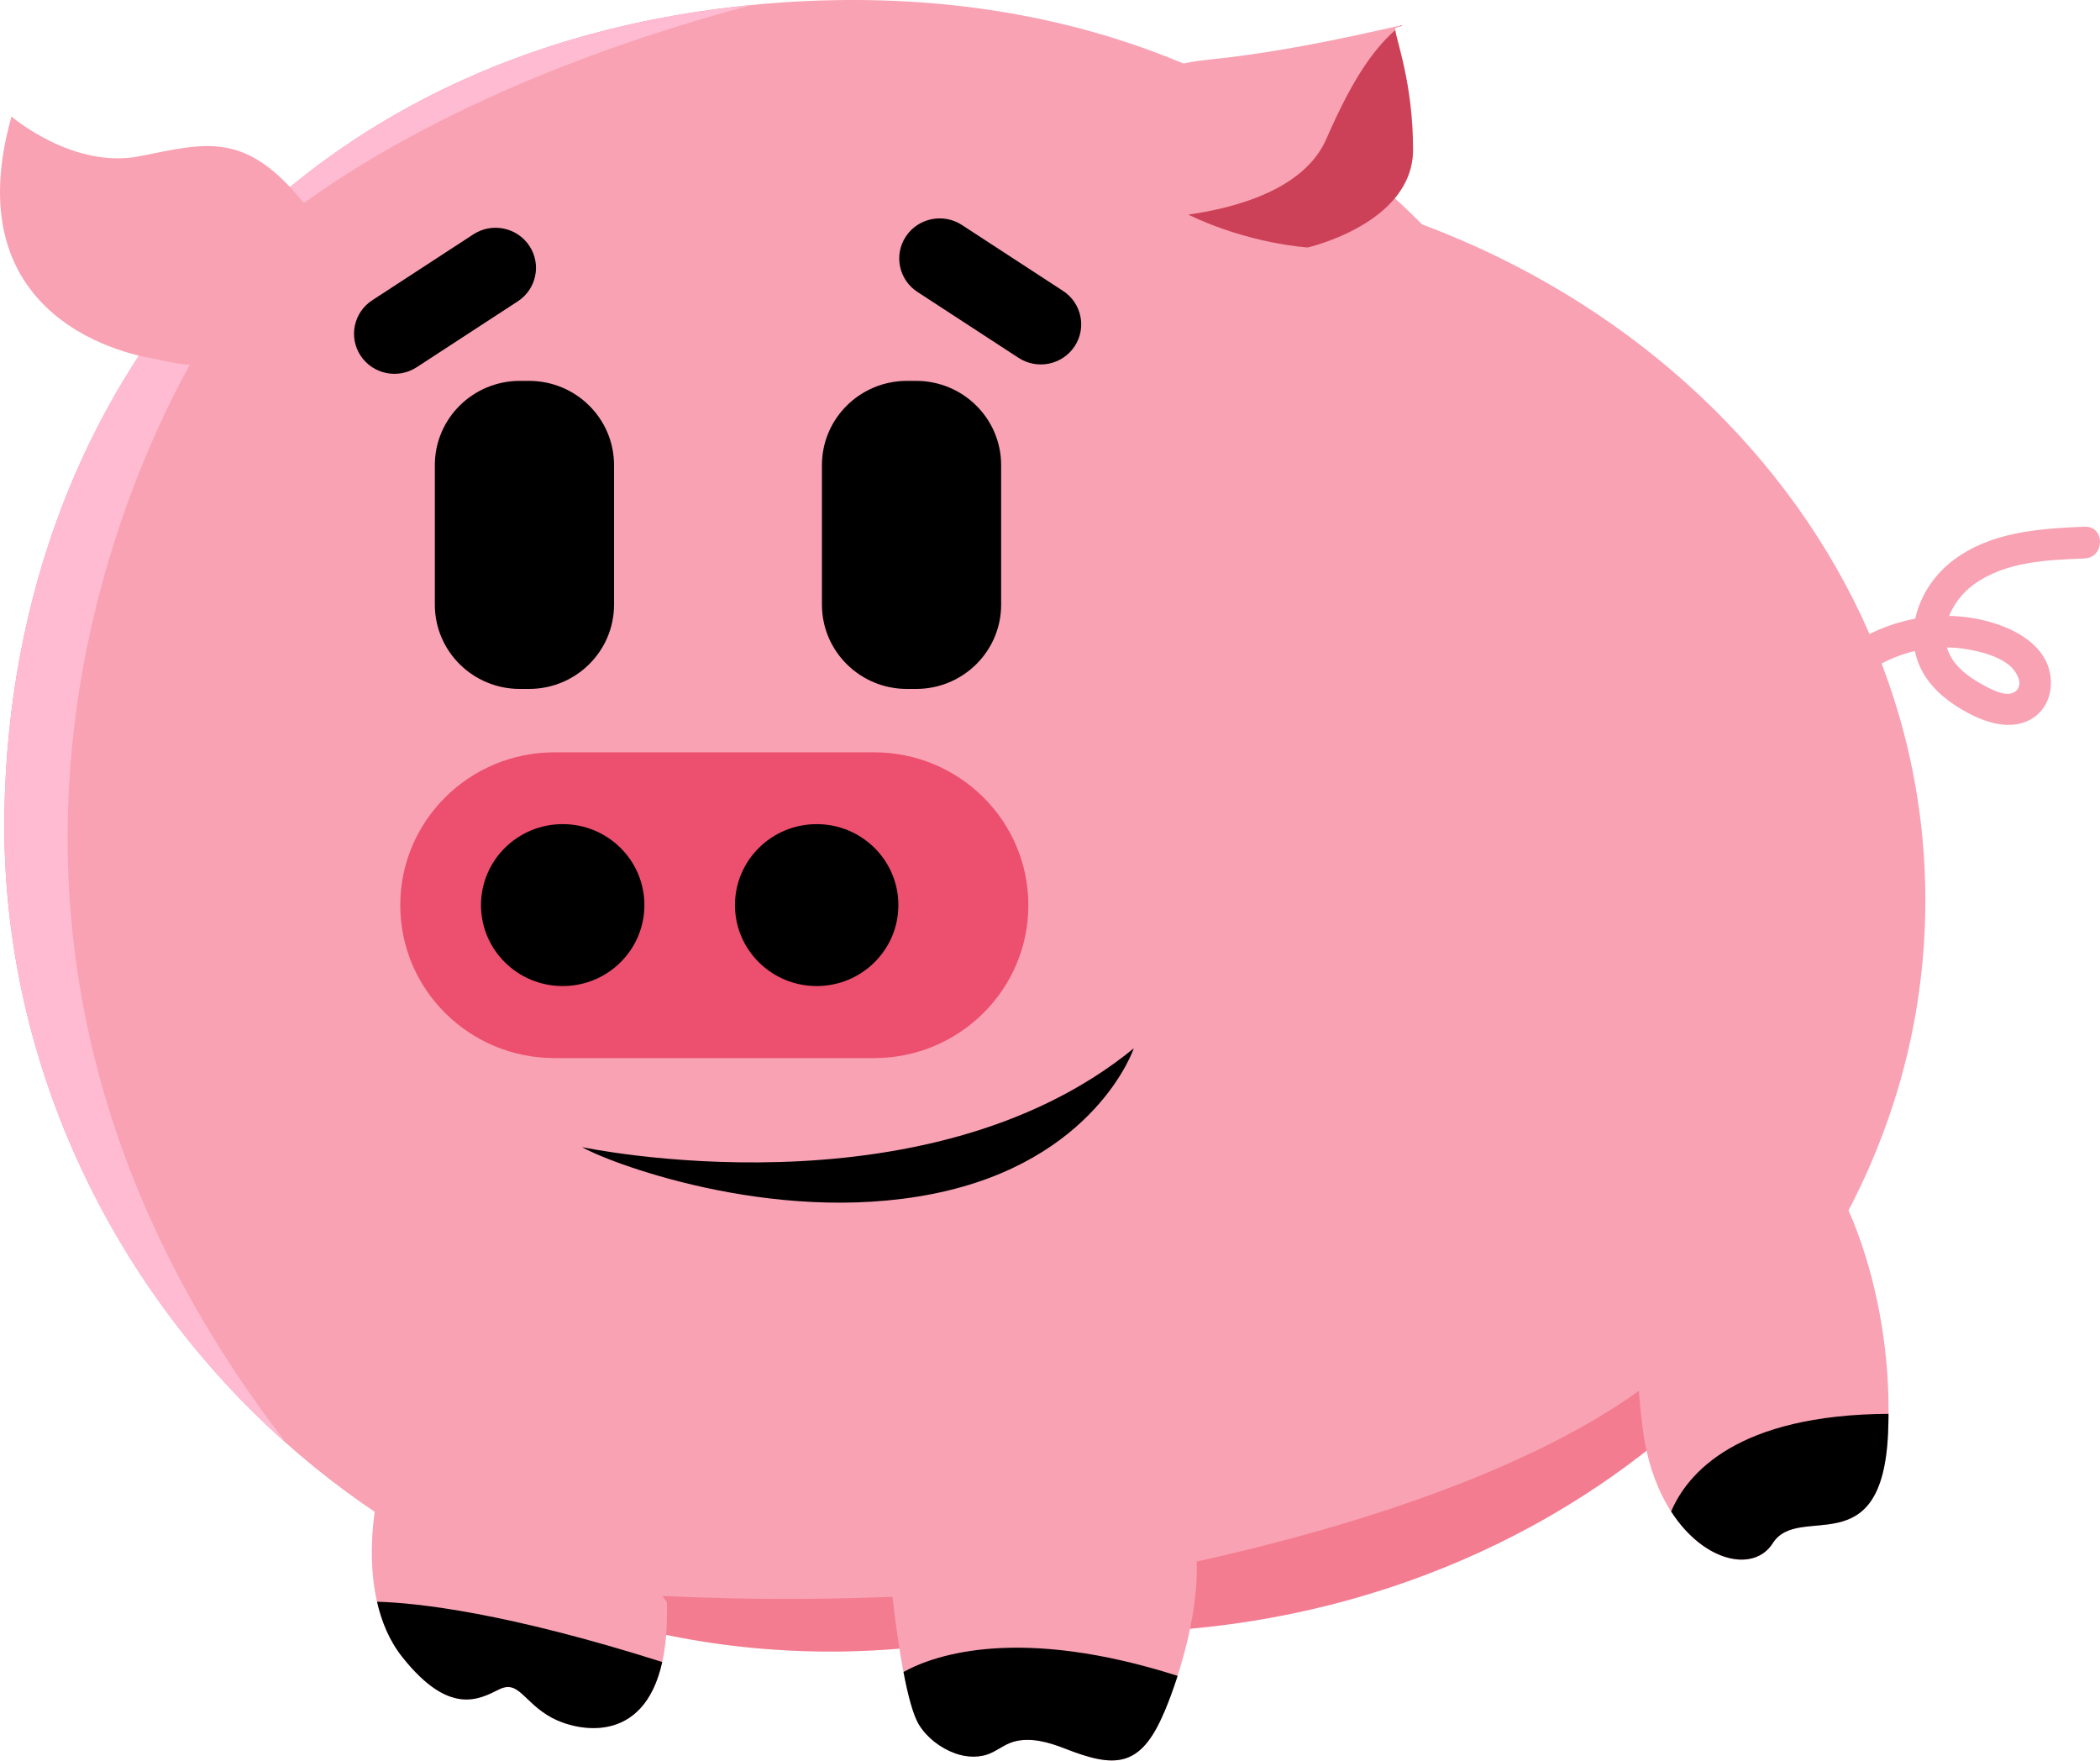
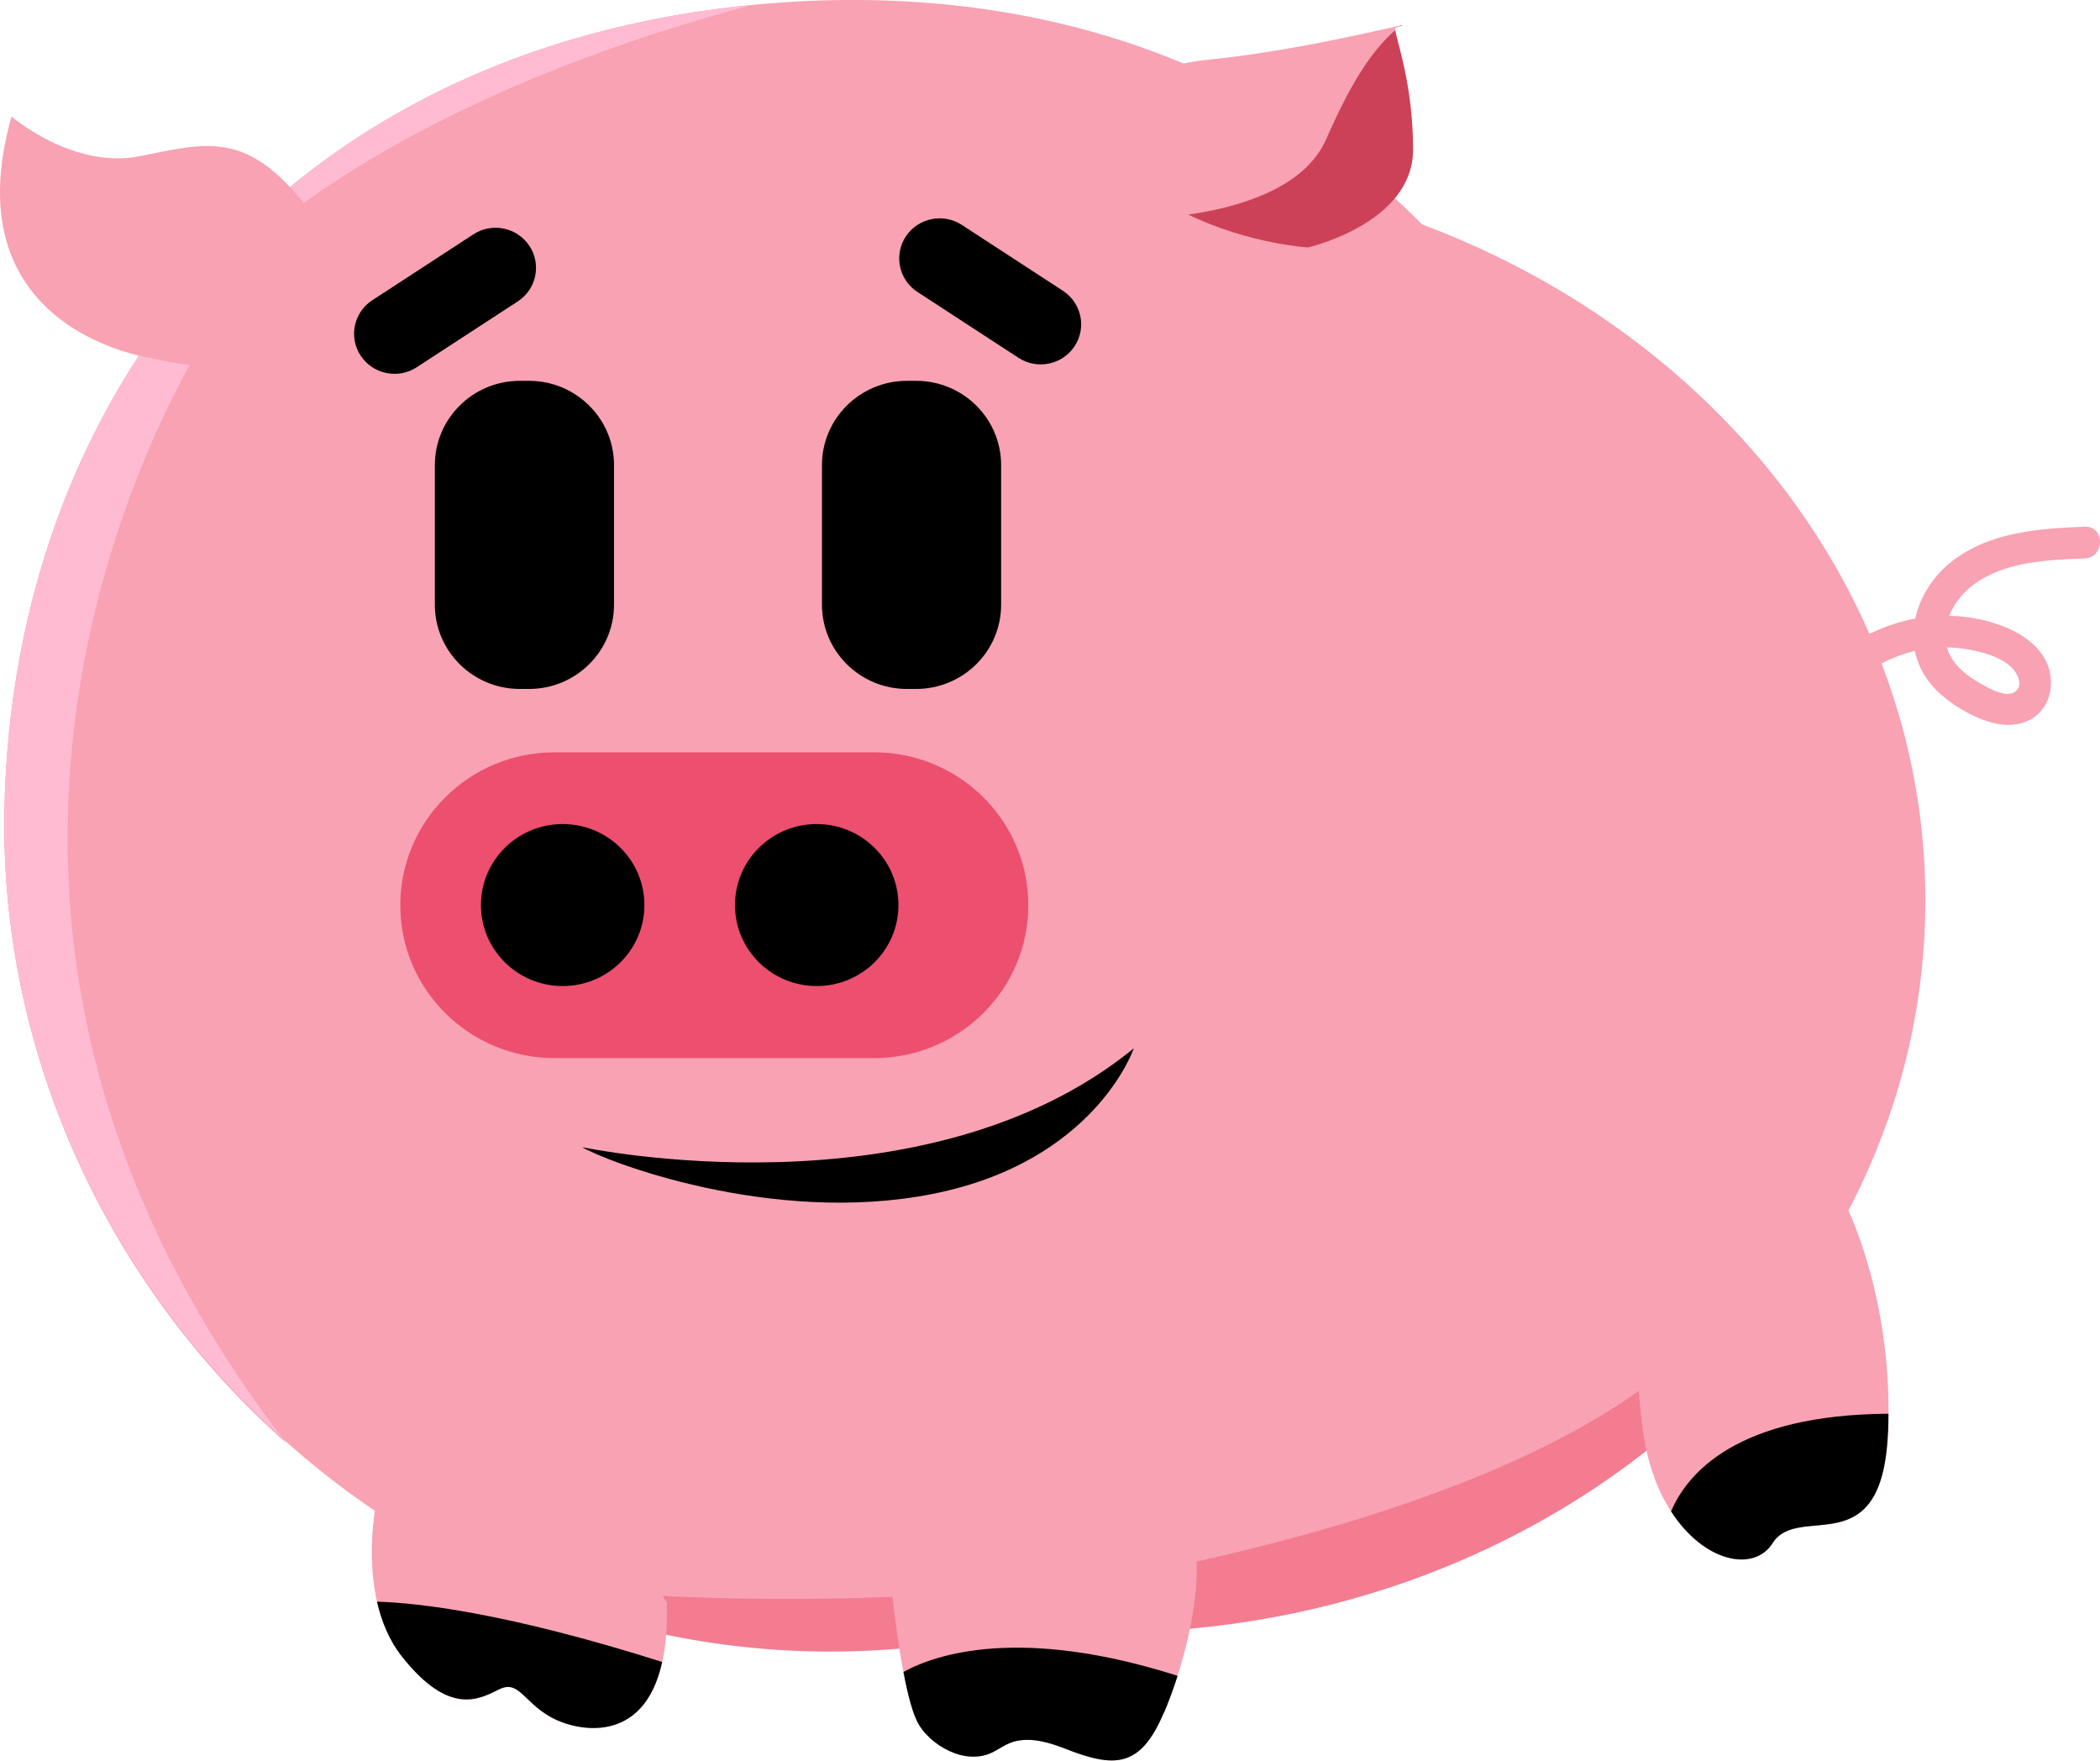
- <svg xmlns="http://www.w3.org/2000/svg" viewBox="0 0 251.547 210.83" version="1.1" id="svg23" width="251.547" height="210.83">
-   <defs id="defs1">
-     <style id="style1">
+ <svg xmlns="http://www.w3.org/2000/svg" id="Capa_1" data-name="Capa 1" viewBox="0 0 251.55 210.83">
+   <defs>
+     <style>
      .cls-1 {
+         mix-blend-mode: overlay;
+       }
+ 
+       .cls-1, .cls-2, .cls-3, .cls-4, .cls-5 {
+         isolation: isolate;
+       }
+ 
+       .cls-1, .cls-6 {
+         fill: #f8a2b3;
+       }
+ 
+       .cls-7 {
        fill: #b40023;
      }

      .cls-2 {
        mix-blend-mode: hue;
      }

-       .cls-2, .cls-3, .cls-4 {
+       .cls-2, .cls-4, .cls-5 {
        fill: #ee3156;
-       }
- 
-       .cls-5, .cls-6 {
-         fill: #f8a2b3;
-       }
- 
-       .cls-7 {
-         isolation: isolate;
-       }
- 
-       .cls-3 {
-         opacity: .3;
-       }
- 
-       .cls-3, .cls-4, .cls-8 {
-         mix-blend-mode: multiply;
-       }
- 
-       .cls-6 {
-         mix-blend-mode: overlay;
-       }
- 
-       .cls-4 {
-         opacity: .63;
      }

      .cls-8 {
        opacity: .6;
      }
+ 
+       .cls-8, .cls-4, .cls-5 {
+         mix-blend-mode: multiply;
+       }
+ 
+       .cls-4 {
+         opacity: .3;
+       }
+ 
+       .cls-5 {
+         opacity: .63;
+       }
    </style>
  </defs>
-   <g class="cls-7" id="g23" transform="matrix(0.9003533,0,0,0.8920247,0.00174338,0.0039457)">
+   <g id="g23" class="cls-3">
    <g id="Capa_2" data-name="Capa 2">
      <g id="Layer_3" data-name="Layer 3">
        <g id="g22">
-           <path class="cls-5" d="m 249.98,89.27 c 3.54,-2 7.79,-2.82 11.82,-2.09 1.89,0.34 4.04,0.9 5.55,2.16 0.84,0.7 1.97,2.48 0.83,3.45 -1.2,1.03 -3.63,-0.43 -4.71,-1.04 -1.59,-0.91 -3.13,-2.06 -4,-3.71 -1.8,-3.42 0.27,-7.49 3.13,-9.58 4.22,-3.09 9.71,-3.28 14.73,-3.49 2.73,-0.11 2.75,-4.38 0,-4.26 -6.1,0.25 -12.55,0.69 -17.57,4.58 -4.46,3.46 -6.86,9.87 -3.89,15.07 1.34,2.35 3.59,4.09 5.94,5.35 2.35,1.26 5.47,2.33 8.13,0.99 2.66,-1.34 3.43,-4.47 2.6,-7.08 -0.83,-2.61 -3.25,-4.38 -5.75,-5.41 -6.11,-2.51 -13.27,-1.84 -18.98,1.39 -2.39,1.35 -0.24,5.04 2.15,3.68 v 0 z" id="path1" />
-           <path class="cls-5" d="m 220.33,108.88 c 1.14,60.61 -48.3,112.85 -109.87,112.85 C 48.42,221.73 -0.46,168.7 0.59,108.88 1.59,52.1 38.94,4.67 104.41,0.3 175.56,-4.44 219.16,46.82 220.33,108.87 Z" id="path2" />
-           <ellipse class="cls-5" cx="147.22" cy="120.87" rx="108.93" ry="98.31" id="ellipse2" />
-           <path class="cls-5" d="m 145.37,18.48 c 0,0 1.24,-9.06 15.45,-10.48 14.21,-1.42 29.61,-5.84 24.86,-4.26 -0.53,0.18 2.31,6.39 2.31,16.34 0,9.95 -14.03,13.14 -14.03,13.14 0,0 -18.65,-1.07 -28.59,-14.74 z" id="path3" />
-           <g class="cls-8" id="g5">
-             <path class="cls-1" d="m 173.96,33.22 c 0,0 14.03,-3.2 14.03,-13.14 0,-8.84 -2.24,-14.72 -2.36,-16.05 -3.32,2.95 -6.04,7.39 -9.18,14.63 -2.95,6.81 -12.13,9.26 -18.37,10.15 8.16,3.96 15.89,4.41 15.89,4.41 z" id="path4" />
-             <path class="cls-1" d="m 186.34,3.43 c -0.06,0.05 -0.12,0.1 -0.18,0.15 0.45,-0.16 0.5,-0.2 0.18,-0.15 z" id="path5" />
+           <path id="path1" class="cls-6" d="M225.07,79.63c3.19-1.78,7.01-2.52,10.64-1.86,1.7.3,3.64.8,5,1.93.76.62,1.77,2.21.75,3.08-1.08.92-3.27-.38-4.24-.93-1.43-.81-2.82-1.84-3.6-3.31-1.62-3.05.24-6.68,2.82-8.55,3.8-2.76,8.74-2.93,13.26-3.11,2.46-.1,2.48-3.91,0-3.8-5.49.22-11.3.62-15.82,4.09-4.02,3.09-6.18,8.8-3.5,13.44,1.21,2.1,3.23,3.65,5.35,4.77,2.12,1.12,4.92,2.08,7.32.88,2.39-1.2,3.09-3.99,2.34-6.32s-2.93-3.91-5.18-4.83c-5.5-2.24-11.95-1.64-17.09,1.24-2.15,1.2-.22,4.5,1.94,3.28h.02Z" />
+           <path id="path2" class="cls-6" d="M198.38,97.13c1.03,54.07-43.49,100.66-98.92,100.66S-.41,150.49.53,97.13C1.43,46.48,35.06,4.17,94.01.27c64.06-4.23,103.32,41.5,104.37,96.85h0Z" />
+           <ellipse id="ellipse2" class="cls-6" cx="132.55" cy="107.82" rx="98.08" ry="87.69" />
+           <path id="path3" class="cls-6" d="M130.89,16.49s1.12-8.08,13.91-9.35c12.79-1.27,26.66-5.21,22.38-3.8-.48.16,2.08,5.7,2.08,14.58s-12.63,11.72-12.63,11.72c0,0-16.79-.95-25.74-13.15Z" />
+           <g id="g5" class="cls-8">
+             <path id="path4" class="cls-7" d="M156.63,29.64s12.63-2.85,12.63-11.72c0-7.89-2.02-13.13-2.12-14.32-2.99,2.63-5.44,6.59-8.27,13.05-2.66,6.07-10.92,8.26-16.54,9.05,7.35,3.53,14.31,3.93,14.31,3.93h0Z" />
+             <path id="path5" class="cls-7" d="M167.77,3.06c-.05.04-.11.09-.16.13.41-.14.45-.18.16-.13Z" />
          </g>
-           <path class="cls-3" d="m 228.91,176.42 c -18.48,24.63 -74.34,33.87 -76.32,34.75 l 1.6,7.79 c 26.97,-1.54 51.27,-11.93 69.38,-27.99 3.57,-8.2 5.34,-14.55 5.34,-14.55 z" id="path6" />
-           <path class="cls-5" d="m 245.64,161.91 c 0,0 6.32,12.51 5.55,30.45 -0.77,17.93 -11.87,9.29 -15.35,14.84 -3.48,5.55 -15.22,0.65 -17.29,-15.35 -2.06,-16 -1.42,-41.28 27.09,-29.93 z" id="path7" />
-           <path d="m 251.19,192.35 c 0.04,-0.86 0.05,-1.7 0.06,-2.54 -20.13,0.12 -26.75,7.96 -28.92,13.11 4.38,6.86 11.03,8.21 13.51,4.27 3.48,-5.55 14.58,3.1 15.35,-14.84 z" id="path8" />
-           <rect x="53.82" y="26.95" width="10.76" height="26.86" rx="5.38" ry="5.38" transform="rotate(56.66,59.20096,40.3822)" id="rect8" />
-           <rect x="57.85" y="51.13" width="23.84" height="41.36" rx="11.31" ry="11.31" id="rect9" />
-           <rect x="109.35" y="51.13" width="23.84" height="41.36" rx="11.31" ry="11.31" id="rect10" />
-           <rect x="126.35" y="25.69" width="10.76" height="26.86" rx="5.38" ry="5.38" transform="rotate(123.34,131.7344,39.12221)" id="rect11" />
-           <path d="m 77.41,154 c 0,0 45.52,9.77 73.43,-13.26 0,0 -5.06,15.17 -26.68,19.53 -21.63,4.36 -43.95,-4.53 -46.74,-6.28 z" id="path11" />
+           <path id="path6" class="cls-4" d="M206.1,157.37c-16.64,21.97-66.93,30.21-68.71,31l1.44,6.95c24.28-1.37,46.16-10.64,62.47-24.97,3.21-7.31,4.81-12.98,4.81-12.98h0Z" />
+           <path id="path7" class="cls-6" d="M221.16,144.43s5.69,11.16,5,27.16c-.69,15.99-10.69,8.29-13.82,13.24-3.13,4.95-13.7.58-15.57-13.69-1.85-14.27-1.28-36.82,24.39-26.7h0Z" />
+           <path id="path8" d="M226.16,171.58c.04-.77.05-1.52.05-2.27-18.12.11-24.08,7.1-26.04,11.69,3.94,6.12,9.93,7.32,12.16,3.81,3.13-4.95,13.13,2.77,13.82-13.24h0Z" />
+           <path id="rect8" d="M63.41,29.44h0c1.47,2.21.85,5.19-1.38,6.65l-12.11,7.89c-2.23,1.46-5.24.84-6.71-1.37h0c-1.47-2.21-.85-5.19,1.38-6.65l12.11-7.89c2.23-1.46,5.24-.84,6.71,1.37Z" />
+           <path id="rect9" d="M62.27,45.61h1.1c5.62,0,10.18,4.52,10.18,10.09v16.72c0,5.57-4.56,10.09-10.18,10.09h-1.1c-5.62,0-10.18-4.52-10.18-10.09v-16.72c0-5.57,4.56-10.09,10.18-10.09Z" />
+           <path id="rect10" d="M108.64,45.61h1.1c5.62,0,10.18,4.52,10.18,10.09v16.72c0,5.57-4.56,10.09-10.18,10.09h-1.1c-5.62,0-10.18-4.52-10.18-10.09v-16.72c0-5.57,4.56-10.09,10.18-10.09Z" />
+           <path id="rect11" d="M128.71,41.48h0c-1.47,2.21-4.47,2.83-6.71,1.37l-12.11-7.89c-2.23-1.46-2.85-4.43-1.38-6.65h0c1.47-2.21,4.47-2.83,6.71-1.37l12.11,7.89c2.23,1.46,2.85,4.43,1.38,6.65Z" />
+           <path id="path11" d="M69.7,137.38s40.98,8.72,66.11-11.83c0,0-4.56,13.53-24.02,17.42-19.47,3.89-39.57-4.04-42.08-5.6h0Z" />
          <g id="g13">
-             <rect class="cls-4" x="53.25" y="101" width="83.56" height="41.05" rx="20.53" ry="20.53" id="rect12" />
-             <rect class="cls-2" x="53.25" y="101" width="83.56" height="41.05" rx="20.53" ry="20.53" id="rect13" />
+             <path id="rect12" class="cls-5" d="M66.43,90.1h38.27c10.21,0,18.48,8.2,18.48,18.31h0c0,10.11-8.28,18.31-18.48,18.31h-38.27c-10.21,0-18.48-8.2-18.48-18.31h0c0-10.11,8.28-18.31,18.48-18.31Z" />
+             <path id="rect13" class="cls-2" d="M66.43,90.1h38.27c10.21,0,18.48,8.2,18.48,18.31h0c0,10.11-8.28,18.31-18.48,18.31h-38.27c-10.21,0-18.48-8.2-18.48-18.31h0c0-10.11,8.28-18.31,18.48-18.31Z" />
          </g>
-           <circle cx="74.86" cy="121.51" r="10.87" id="circle13" />
-           <circle cx="108.65" cy="121.51" r="10.87" id="circle14" />
-           <path class="cls-6" d="M 38.72,28.52 C 58.44,13.63 83.68,5.04 99.98,0.68 73.77,3.26 52.28,12.88 36.07,27.27 l 2.64,1.26 z" id="path14" />
-           <path class="cls-6" d="m 28.74,43.11 0.53,-9.19 C 11.02,53.52 1.1,79.99 0.59,108.88 0.01,141.79 14.55,172.64 38.08,193.74 -21.38,116.02 28.74,43.11 28.74,43.11 Z" id="path15" />
-           <path class="cls-5" d="m 20.53,48.14 c 0,0 -27.17,-3.38 -19,-32.5 0,0 8.17,7.1 17.05,5.33 8.88,-1.78 14.21,-3.55 22.2,6.75 7.99,10.3 -0.71,25.39 -20.24,20.42 z" id="path16" />
-           <path class="cls-3" d="m 81.88,213.88 0.77,4.18 c 8.86,2.39 18.18,3.67 27.82,3.67 8.04,0 15.87,-0.9 23.4,-2.58 l 25.58,-9.73 c -35.09,8 -77.57,4.46 -77.57,4.46 z" id="path17" />
+           <ellipse id="circle13" cx="67.4" cy="108.39" rx="9.79" ry="9.7" />
+           <ellipse id="circle14" cx="97.83" cy="108.39" rx="9.79" ry="9.7" />
+           <path id="path14" class="cls-1" d="M34.86,25.44C52.62,12.16,75.34,4.5,90.02.61c-23.6,2.3-42.95,10.88-57.54,23.72l2.38,1.12h0Z" />
+           <path id="path15" class="cls-1" d="M25.88,38.46l.48-8.2C9.92,47.75.99,71.36.53,97.13.01,126.48,13.1,154,34.29,172.82-19.25,103.5,25.88,38.46,25.88,38.46Z" />
+           <path id="path16" class="cls-6" d="M18.49,42.95S-5.98,39.93,1.38,13.96c0,0,7.36,6.33,15.35,4.75,8-1.59,12.79-3.17,19.99,6.02,7.19,9.19-.64,22.65-18.22,18.22h0Z" />
+           <path id="path17" class="cls-4" d="M73.72,190.79l.69,3.73c7.98,2.13,16.37,3.27,25.05,3.27,7.24,0,14.29-.8,21.07-2.3l23.03-8.68c-31.59,7.14-69.84,3.98-69.84,3.98Z" />
          <g id="g19">
-             <path class="cls-5" d="m 118.49,212.02 c 0,0 1.47,15.77 3.79,19.56 1.06,1.73 2.88,3.12 4.78,3.81 1.29,0.47 2.73,0.6 4.06,0.23 1.31,-0.37 2.35,-1.37 3.67,-1.77 2.25,-0.68 4.73,0.05 6.83,0.88 6.62,2.62 10.09,2.73 13.25,-4.84 3.15,-7.57 5.89,-18.93 3.36,-25.66 -2.52,-6.73 -39.75,-11.57 -39.75,7.78 z" id="path18" />
-             <path d="m 154.88,229.9 c 0.63,-1.51 1.24,-3.17 1.79,-4.91 -20.85,-6.71 -32.18,-2.93 -36.47,-0.52 0.57,3.04 1.27,5.8 2.08,7.11 1.06,1.73 2.88,3.12 4.78,3.81 1.29,0.47 2.73,0.6 4.06,0.23 1.31,-0.37 2.35,-1.37 3.67,-1.77 2.25,-0.68 4.73,0.05 6.83,0.88 6.62,2.62 10.09,2.73 13.25,-4.84 z" id="path19" />
+             <path id="path18" class="cls-6" d="M106.68,189.13s1.32,14.07,3.41,17.45c.95,1.54,2.59,2.78,4.3,3.4,1.16.42,2.46.54,3.66.21,1.18-.33,2.12-1.22,3.3-1.58,2.03-.61,4.26.04,6.15.78,5.96,2.34,9.08,2.44,11.93-4.32,2.84-6.75,5.3-16.89,3.03-22.89-2.27-6-35.79-10.32-35.79,6.94h0Z" />
+             <path id="path19" d="M139.45,205.08c.57-1.35,1.12-2.83,1.61-4.38-18.77-5.99-28.97-2.61-32.84-.46.51,2.71,1.14,5.17,1.87,6.34.95,1.54,2.59,2.78,4.3,3.4,1.16.42,2.46.54,3.66.21,1.18-.33,2.12-1.22,3.3-1.58,2.03-.61,4.26.04,6.15.78,5.96,2.34,9.08,2.44,11.93-4.32h0Z" />
          </g>
          <g id="g21">
-             <path class="cls-5" d="m 50.11,201.46 c 0,0 -2.84,13.06 3.41,21.01 6.25,7.95 10.22,5.68 12.87,4.35 2.65,-1.32 3.22,1.7 7,3.79 3.79,2.08 15.9,4.73 15.33,-15.52 -1.94,-2.87 -5.67,-7.51 -11.89,-10.91 -11.9,-6.51 -23.83,-3.52 -26.72,-2.71 z" id="path20" />
-             <path d="m 88.1,223.13 c -20.6,-6.59 -32.51,-7.95 -37.94,-8.09 0.59,2.61 1.62,5.21 3.36,7.42 6.25,7.95 10.22,5.68 12.87,4.35 2.65,-1.32 3.22,1.7 7,3.79 3.18,1.75 12.24,3.89 14.71,-7.48 z" id="path21" />
+             <path id="path20" class="cls-6" d="M45.12,179.71s-2.56,11.65,3.07,18.74,9.2,5.07,11.59,3.88c2.39-1.18,2.9,1.52,6.3,3.38,3.41,1.86,14.32,4.22,13.8-13.84-1.75-2.56-5.11-6.7-10.71-9.73-10.71-5.81-21.46-3.14-24.06-2.42h0Z" />
+             <path id="path21" d="M79.32,199.04c-18.55-5.88-29.27-7.09-34.16-7.22.53,2.33,1.46,4.65,3.03,6.62,5.63,7.09,9.2,5.07,11.59,3.88,2.39-1.18,2.9,1.52,6.3,3.38,2.86,1.56,11.02,3.47,13.24-6.67h0Z" />
          </g>
        </g>
      </g>
    </g>
  </g>
</svg>
